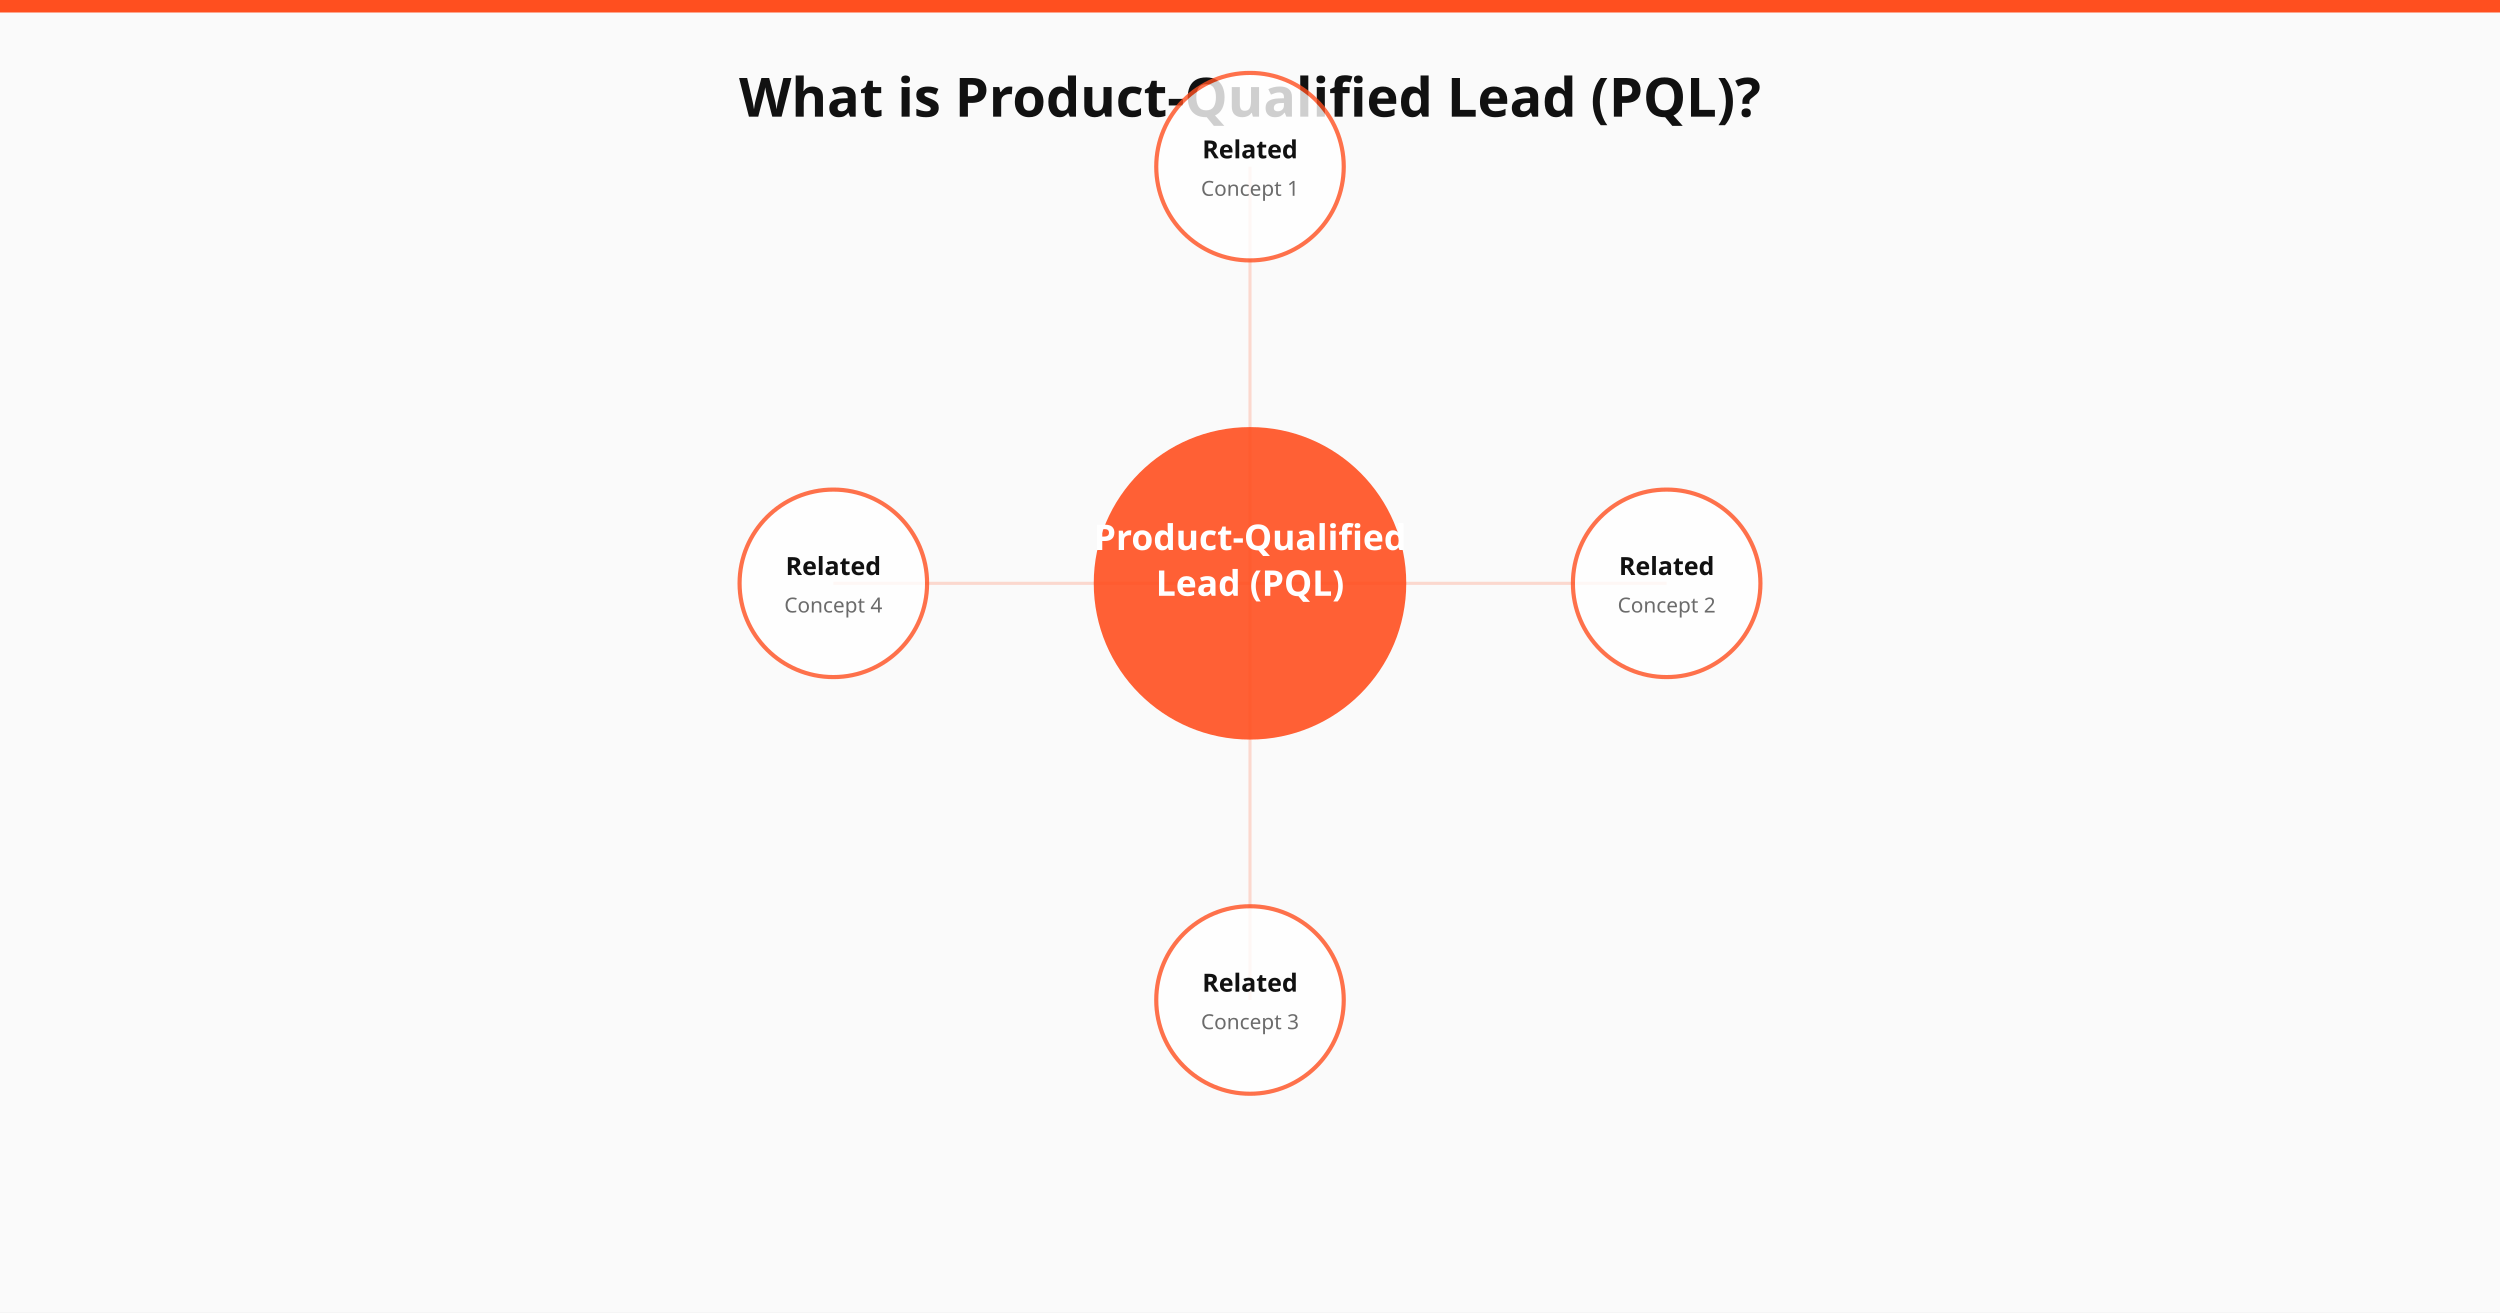
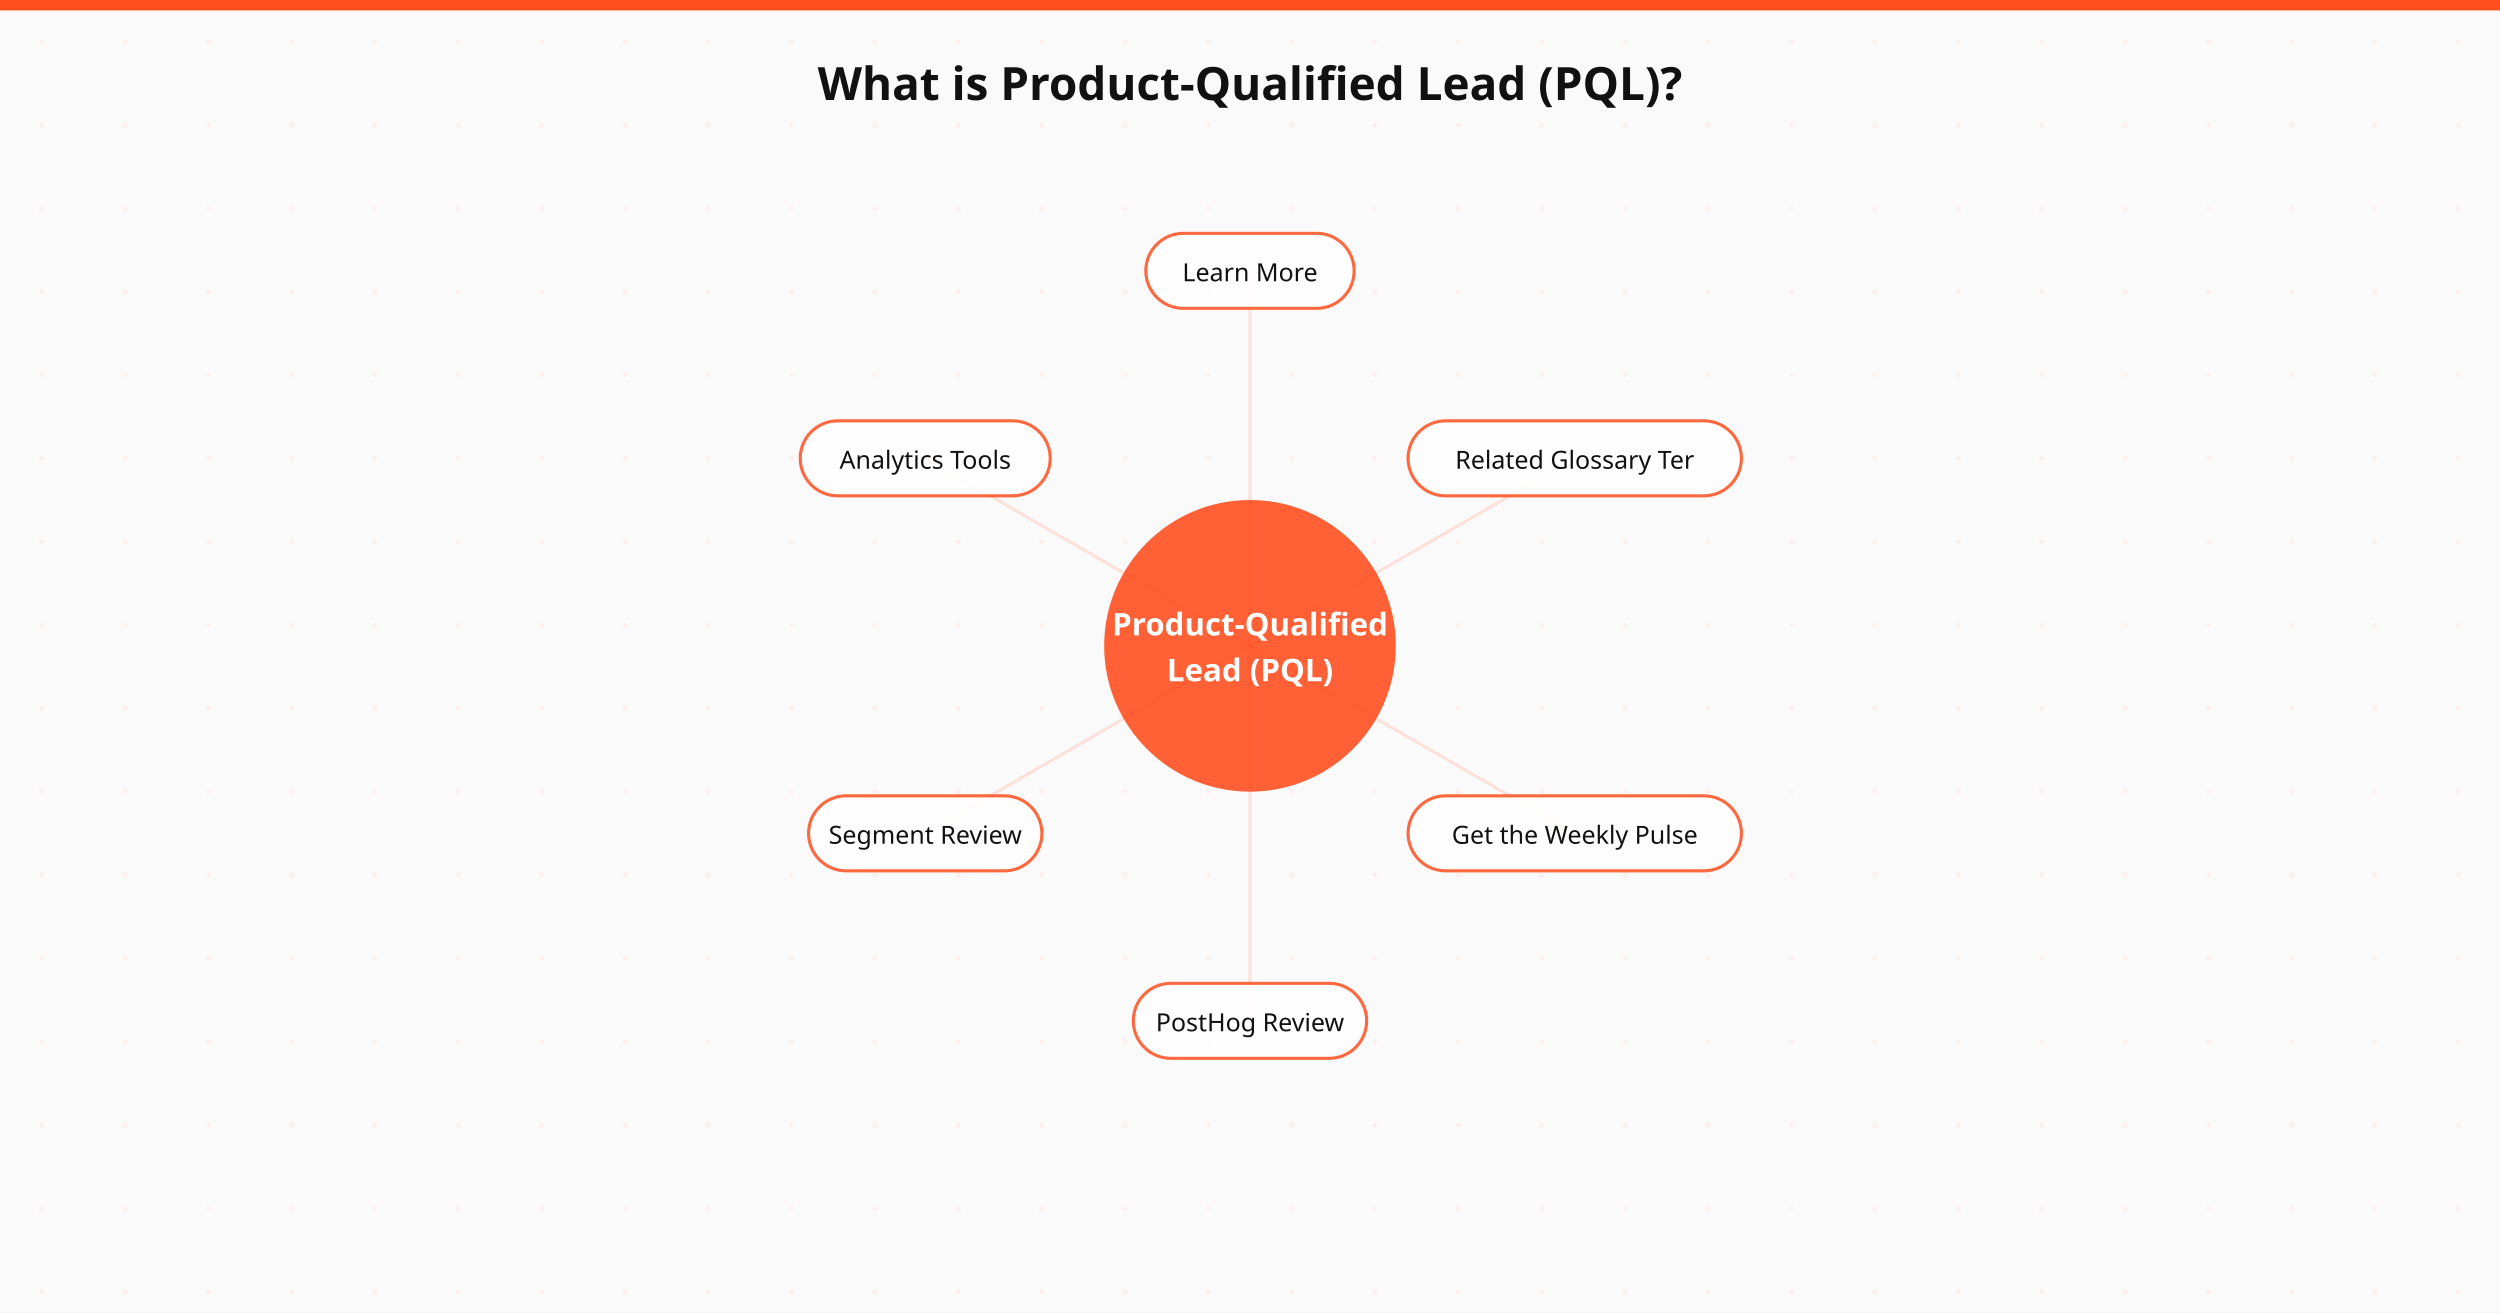
<svg xmlns="http://www.w3.org/2000/svg" viewBox="0 0 1200 630" width="1200" height="630">
+   <defs>
+     <pattern id="dots" x="0" y="0" width="40" height="40" patternUnits="userSpaceOnUse">
+       <circle cx="20" cy="20" r="1.2" fill="#FF4F1F" opacity="0.06" />
+     </pattern>
+   </defs>
  <rect width="1200" height="630" fill="#FAFAFA" />
-   <rect x="0" y="0" width="1200" height="6" fill="#FF4F1F" />
-   <text x="600" y="56" text-anchor="middle" font-family="Sora, sans-serif" font-size="26" font-weight="700" fill="#111111">What is Product-Qualified Lead (PQL)?</text>
-   <line x1="600" y1="280" x2="600.0" y2="80.0" stroke="#FF4F1F" stroke-width="1.5" opacity="0.2" />
-   <circle cx="600.0" cy="80.0" r="45" fill="white" stroke="#FF4F1F" stroke-width="2" opacity="0.8" />
-   <text x="600.0" y="76.0" text-anchor="middle" font-family="Sora, sans-serif" font-size="12" font-weight="600" fill="#111111">Related</text>
-   <text x="600.0" y="94.0" text-anchor="middle" font-family="Plus Jakarta Sans, sans-serif" font-size="10" fill="#6B6B6B">Concept 1</text>
-   <line x1="600" y1="280" x2="800.0" y2="280.0" stroke="#FF4F1F" stroke-width="1.5" opacity="0.2" />
-   <circle cx="800.0" cy="280.0" r="45" fill="white" stroke="#FF4F1F" stroke-width="2" opacity="0.8" />
-   <text x="800.0" y="276.0" text-anchor="middle" font-family="Sora, sans-serif" font-size="12" font-weight="600" fill="#111111">Related</text>
-   <text x="800.0" y="294.0" text-anchor="middle" font-family="Plus Jakarta Sans, sans-serif" font-size="10" fill="#6B6B6B">Concept 2</text>
-   <line x1="600" y1="280" x2="600.0" y2="480.0" stroke="#FF4F1F" stroke-width="1.5" opacity="0.2" />
-   <circle cx="600.0" cy="480.0" r="45" fill="white" stroke="#FF4F1F" stroke-width="2" opacity="0.8" />
-   <text x="600.0" y="476.0" text-anchor="middle" font-family="Sora, sans-serif" font-size="12" font-weight="600" fill="#111111">Related</text>
-   <text x="600.0" y="494.0" text-anchor="middle" font-family="Plus Jakarta Sans, sans-serif" font-size="10" fill="#6B6B6B">Concept 3</text>
-   <line x1="600" y1="280" x2="400.0" y2="280.0" stroke="#FF4F1F" stroke-width="1.5" opacity="0.2" />
-   <circle cx="400.0" cy="280.0" r="45" fill="white" stroke="#FF4F1F" stroke-width="2" opacity="0.8" />
-   <text x="400.0" y="276.0" text-anchor="middle" font-family="Sora, sans-serif" font-size="12" font-weight="600" fill="#111111">Related</text>
-   <text x="400.0" y="294.0" text-anchor="middle" font-family="Plus Jakarta Sans, sans-serif" font-size="10" fill="#6B6B6B">Concept 4</text>
-   <circle cx="600" cy="280" r="75" fill="#FF4F1F" opacity="0.9" />
-   <text x="600" y="264.0" text-anchor="middle" font-family="Sora, sans-serif" font-size="17" font-weight="600" fill="white">Product-Qualified</text>
-   <text x="600" y="286.0" text-anchor="middle" font-family="Sora, sans-serif" font-size="17" font-weight="600" fill="white">Lead (PQL)</text>
+   <rect width="1200" height="630" fill="url(#dots)" />
+   <rect x="0" y="0" width="1200" height="5" fill="#FF4F1F" />
+   <text x="600" y="48" text-anchor="middle" font-family="Sora, sans-serif" font-size="22" font-weight="700" fill="#111111">What is Product-Qualified Lead (PQL)?</text>
+   <line x1="600" y1="310" x2="600.0" y2="130.0" stroke="#FF4F1F" stroke-width="1.5" opacity="0.15" />
+   <rect x="550.0" y="112.0" width="100" height="36" rx="18" fill="white" stroke="#FF4F1F" stroke-width="1.5" opacity="0.85" />
+   <text x="600.0" y="135.0" text-anchor="middle" font-family="Plus Jakarta Sans, sans-serif" font-size="12" font-weight="500" fill="#111111">Learn More</text>
+   <line x1="600" y1="310" x2="755.885" y2="220.0" stroke="#FF4F1F" stroke-width="1.5" opacity="0.15" />
+   <rect x="675.885" y="202.0" width="160" height="36" rx="18" fill="white" stroke="#FF4F1F" stroke-width="1.5" opacity="0.85" />
+   <text x="755.885" y="225.0" text-anchor="middle" font-family="Plus Jakarta Sans, sans-serif" font-size="12" font-weight="500" fill="#111111">Related Glossary Ter</text>
+   <line x1="600" y1="310" x2="755.885" y2="400.0" stroke="#FF4F1F" stroke-width="1.5" opacity="0.15" />
+   <rect x="675.885" y="382.0" width="160" height="36" rx="18" fill="white" stroke="#FF4F1F" stroke-width="1.5" opacity="0.85" />
+   <text x="755.885" y="405.0" text-anchor="middle" font-family="Plus Jakarta Sans, sans-serif" font-size="12" font-weight="500" fill="#111111">Get the Weekly Pulse</text>
+   <line x1="600" y1="310" x2="600.0" y2="490.0" stroke="#FF4F1F" stroke-width="1.5" opacity="0.15" />
+   <rect x="544.0" y="472.0" width="112" height="36" rx="18" fill="white" stroke="#FF4F1F" stroke-width="1.5" opacity="0.85" />
+   <text x="600.0" y="495.0" text-anchor="middle" font-family="Plus Jakarta Sans, sans-serif" font-size="12" font-weight="500" fill="#111111">PostHog Review</text>
+   <line x1="600" y1="310" x2="444.115" y2="400" stroke="#FF4F1F" stroke-width="1.5" opacity="0.15" />
+   <rect x="388.115" y="382" width="112" height="36" rx="18" fill="white" stroke="#FF4F1F" stroke-width="1.5" opacity="0.85" />
+   <text x="444.115" y="405" text-anchor="middle" font-family="Plus Jakarta Sans, sans-serif" font-size="12" font-weight="500" fill="#111111">Segment Review</text>
+   <line x1="600" y1="310" x2="444.115" y2="220.0" stroke="#FF4F1F" stroke-width="1.5" opacity="0.15" />
+   <rect x="384.115" y="202.0" width="120" height="36" rx="18" fill="white" stroke="#FF4F1F" stroke-width="1.5" opacity="0.85" />
+   <text x="444.115" y="225.0" text-anchor="middle" font-family="Plus Jakarta Sans, sans-serif" font-size="12" font-weight="500" fill="#111111">Analytics Tools</text>
+   <circle cx="600" cy="310" r="70" fill="#FF4F1F" opacity="0.9" />
+   <text x="600" y="305.0" text-anchor="middle" font-family="Sora, sans-serif" font-size="15" font-weight="600" fill="white">Product-Qualified</text>
+   <text x="600" y="327.0" text-anchor="middle" font-family="Sora, sans-serif" font-size="15" font-weight="600" fill="white">Lead (PQL)</text>
</svg>
